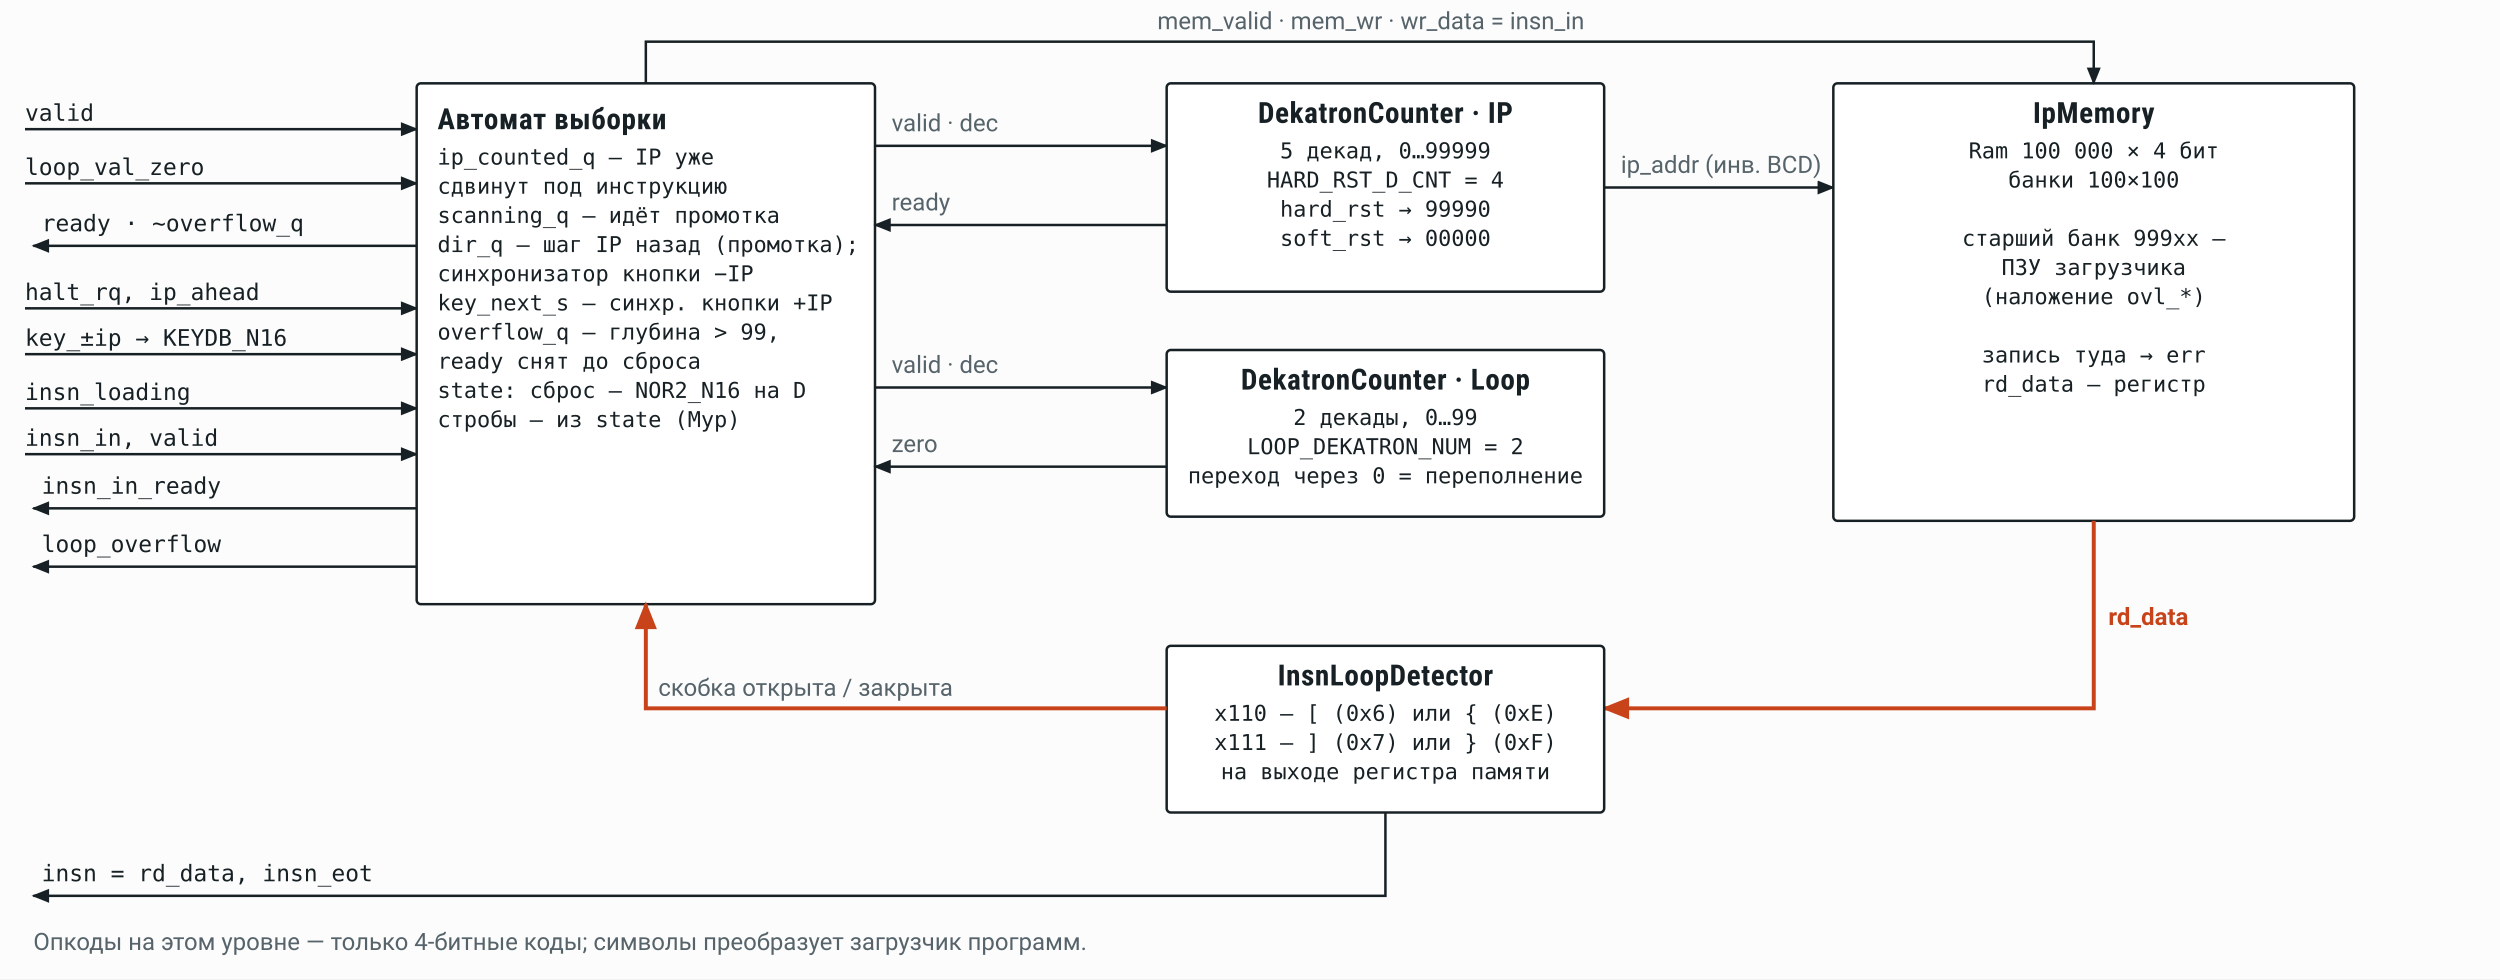
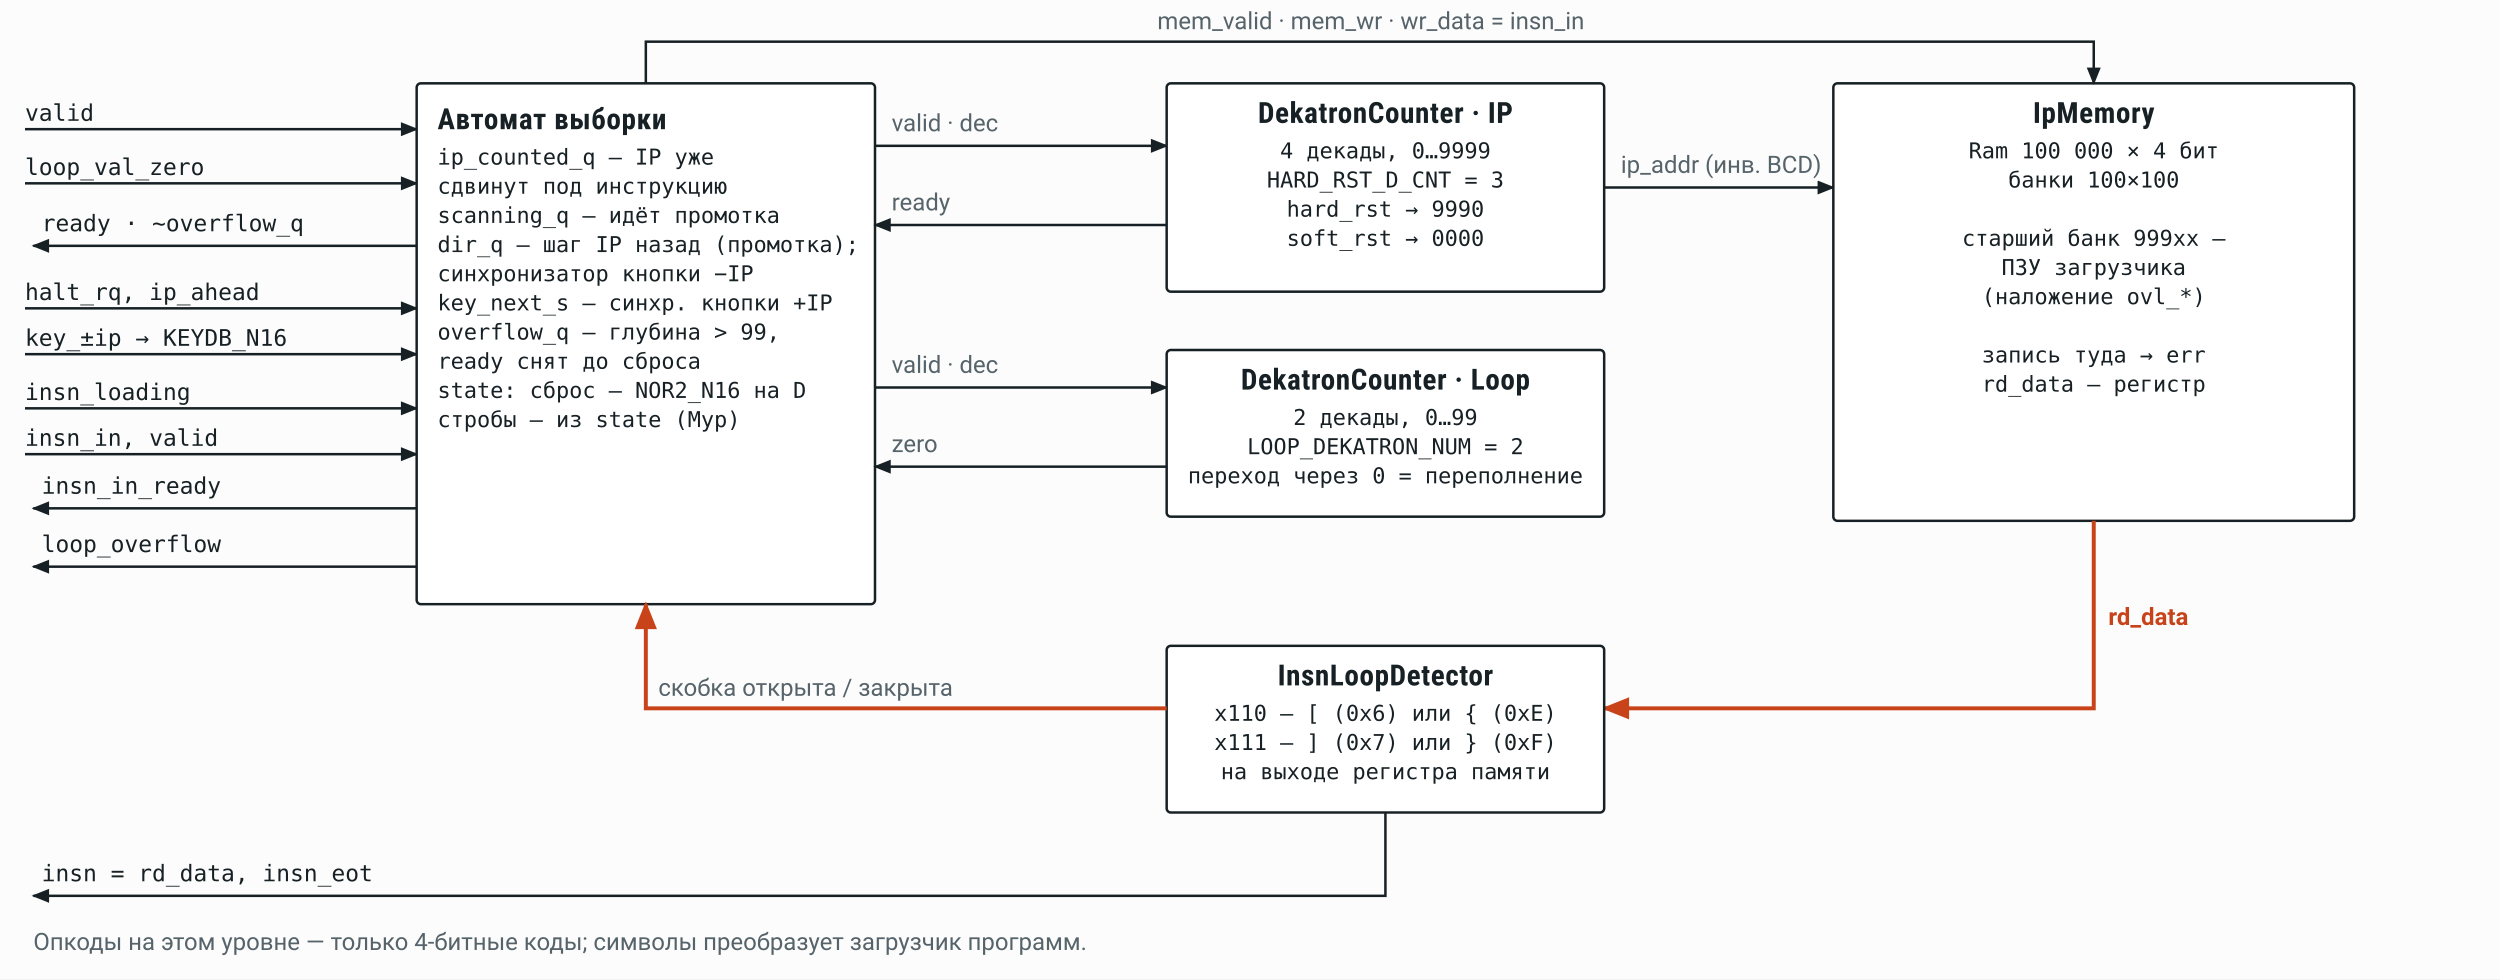
<svg xmlns="http://www.w3.org/2000/svg" viewBox="0 0 1200 470" width="1200" height="470" class="dg" role="img" aria-label="Линия выборки: автомат управляет счётчиком инструкций и счётчиком вложенности циклов, читает опкоды из памяти программ (опкод держит её выходной регистр) и по детектору скобок решает, нужна ли промотка тела цикла.">
  <style>
.dg { color: #172024; display: block; height: auto; color: #172024; }
.dg text { fill: currentColor; font-family: "PT Sans", "Segoe UI", Roboto, Helvetica, Arial, sans-serif; font-size: 11px; }
.dg .tt { font-family: "PT Sans Narrow", "Arial Narrow", "Roboto Condensed", Arial, sans-serif; font-weight: 700; font-size: 14px; letter-spacing: 0.02em; }
.dg .tm { font-family: "JetBrains Mono", "DejaVu Sans Mono", Consolas, "Liberation Mono", monospace; font-size: 10.5px; }
.dg .tl { fill: #56636a; font-size: 11.5px; }
.dg .tp { font-family: "JetBrains Mono", "DejaVu Sans Mono", Consolas, "Liberation Mono", monospace; font-size: 11px; }
.dg .tpi { font-family: "JetBrains Mono", "DejaVu Sans Mono", Consolas, "Liberation Mono", monospace; font-size: 10px; fill: #56636a; }
.dg .tn { fill: #56636a; font-size: 10.5px; }
.dg .tg { font-family: "JetBrains Mono", "DejaVu Sans Mono", Consolas, "Liberation Mono", monospace; font-size: 13px; font-weight: 700; }
.dg .ts { font-family: "JetBrains Mono", "DejaVu Sans Mono", Consolas, "Liberation Mono", monospace; font-size: 11.5px; font-weight: 600; }
.dg .tf { font-family: "PT Sans Narrow", "Arial Narrow", "Roboto Condensed", Arial, sans-serif; font-size: 13px; letter-spacing: 0.03em; fill: #56636a; }
.dg .tk { font-family: "PT Sans Narrow", "Arial Narrow", "Roboto Condensed", Arial, sans-serif; font-weight: 700; font-size: 14px; }
.dg .ti { font-family: "JetBrains Mono", "DejaVu Sans Mono", Consolas, "Liberation Mono", monospace; font-size: 8.5px; fill: #56636a; }
.dg .tnum { font-family: "JetBrains Mono", "DejaVu Sans Mono", Consolas, "Liberation Mono", monospace; font-size: 11px; font-weight: 700; fill: #c8431a; }
.dg .tacc { fill: #c8431a; font-weight: 700; font-size: 11.5px; }
.dg .blk { fill: #ffffff; stroke: currentColor; stroke-width: 1.2; }
.dg .blk-opt { fill: #ffffff; stroke: currentColor; stroke-width: 1.2; stroke-dasharray: 6 3; }
.dg .blk-acc { fill: rgba(200, 67, 26, 0.13); stroke: #c8431a; stroke-width: 1.6; }
.dg .frame { fill: none; stroke: #56636a; stroke-width: 1; stroke-dasharray: 2 4; }
.dg .w { fill: none; stroke: currentColor; stroke-width: 1.2; }
.dg .wd { fill: none; stroke: currentColor; stroke-width: 1.2; stroke-dasharray: 5 3; }
.dg .wacc { fill: none; stroke: #c8431a; stroke-width: 1.9; }
.dg .wbus { fill: none; stroke: currentColor; stroke-width: 3.2; }
.dg .wthin { fill: none; stroke: #56636a; stroke-width: 1; }
.dg .wv { fill: none; stroke: currentColor; stroke-width: 1.6; }
.dg .wvacc { fill: none; stroke: #c8431a; stroke-width: 2.1; }
.dg .grid { stroke: #c6cfcd; stroke-width: 1; }
.dg .ah { fill: currentColor; }
.dg .ahg { fill: #c8431a; }
.dg .ahw { fill: #a4126e; }
.dg .wwarn { fill: none; stroke: #a4126e; stroke-width: 1.8; stroke-dasharray: 6 3; }
.dg .twarn { fill: #a4126e; font-weight: 700; font-size: 11.5px; }
.dg .tl, .dg .tn, .dg .tacc, .dg .twarn { paint-order: stroke; stroke: #fbfcfb; stroke-width: 4px; stroke-linejoin: round; }
.dg .dot { fill: currentColor; }
.dg .dot-acc { fill: #c8431a; }
.dg .inv { fill: #ffffff; stroke: currentColor; stroke-width: 1.2; }
.dg .st { fill: #ffffff; stroke: currentColor; stroke-width: 1.3; }
.dg .st-acc { fill: rgba(200, 67, 26, 0.13); stroke: #c8431a; stroke-width: 1.9; }
.dg .st-dim { fill: #e3e9e8; stroke: #56636a; stroke-width: 1.1; stroke-dasharray: 4 3; }
.dg .anode { fill: #e3e9e8; stroke: #56636a; stroke-width: 1; }
.dg .kmain { fill: #ffffff; stroke: currentColor; stroke-width: 1.4; }
.dg .kga { fill: #ffffff; stroke: currentColor; stroke-width: 1.2; }
.dg .kgb { fill: #56636a; }
.dg .lit { fill: #c8431a; stroke: #c8431a; }
.dg .halo { fill: rgba(200, 67, 26, 0.13); }
.dg .tgt { fill: none; stroke: #c8431a; stroke-width: 1.3; stroke-dasharray: 3 3; }
.dg .seg { fill: #ffffff; stroke: currentColor; stroke-width: 1.1; }
.dg .seg-acc { fill: rgba(200, 67, 26, 0.13); stroke: #c8431a; stroke-width: 1.4; }
.dg .seg-off { fill: #e3e9e8; stroke: #56636a; stroke-width: 1; }
</style>
  <rect x="0" y="0" width="1200" height="470" fill="#fbfcfb" />
  <defs>
    <marker id="ipl-a" viewBox="0 0 10 10" refX="9" refY="5" markerWidth="7" markerHeight="7" orient="auto-start-reverse">
      <path d="M0,1 L10,5 L0,9 z" fill="#172024" stroke="none" stroke-width="0" class="ah" />
    </marker>
    <marker id="ipl-ag" viewBox="0 0 10 10" refX="9" refY="5" markerWidth="7" markerHeight="7" orient="auto-start-reverse">
      <path d="M0,1 L10,5 L0,9 z" fill="#c8431a" stroke="none" stroke-width="0" class="ahg" />
    </marker>
    <marker id="ipl-aw" viewBox="0 0 10 10" refX="9" refY="5" markerWidth="7" markerHeight="7" orient="auto-start-reverse">
      <path d="M0,1 L10,5 L0,9 z" fill="#a4126e" stroke="none" stroke-width="0" class="ahw" />
    </marker>
  </defs>
  <g transform="translate(0,0)">
    <text x="12" y="58" fill="#172024" font-size="11" font-family="sans-serif" class="tp" text-anchor="start">valid</text>
    <polyline points="12,62 200,62" fill="none" stroke="#172024" stroke-width="1.2" class="w" marker-end="url(#ipl-a)" />
    <text x="12" y="84" fill="#172024" font-size="11" font-family="sans-serif" class="tp" text-anchor="start">loop_val_zero</text>
    <polyline points="12,88 200,88" fill="none" stroke="#172024" stroke-width="1.2" class="w" marker-end="url(#ipl-a)" />
    <text x="12" y="144" fill="#172024" font-size="11" font-family="sans-serif" class="tp" text-anchor="start">halt_rq, ip_ahead</text>
    <polyline points="12,148 200,148" fill="none" stroke="#172024" stroke-width="1.2" class="w" marker-end="url(#ipl-a)" />
    <text x="12" y="166" fill="#172024" font-size="11" font-family="sans-serif" class="tp" text-anchor="start">key_±ip → KEYDB_N16</text>
    <polyline points="12,170 200,170" fill="none" stroke="#172024" stroke-width="1.2" class="w" marker-end="url(#ipl-a)" />
    <text x="12" y="192" fill="#172024" font-size="11" font-family="sans-serif" class="tp" text-anchor="start">insn_loading</text>
    <polyline points="12,196 200,196" fill="none" stroke="#172024" stroke-width="1.2" class="w" marker-end="url(#ipl-a)" />
    <text x="12" y="214" fill="#172024" font-size="11" font-family="sans-serif" class="tp" text-anchor="start">insn_in, valid</text>
    <polyline points="12,218 200,218" fill="none" stroke="#172024" stroke-width="1.2" class="w" marker-end="url(#ipl-a)" />
    <polyline points="200,118 16,118" fill="none" stroke="#172024" stroke-width="1.2" class="w" marker-end="url(#ipl-a)" />
    <text x="20" y="111" fill="#172024" font-size="11" font-family="sans-serif" class="tp" text-anchor="start">ready · ~overflow_q</text>
    <polyline points="200,244 16,244" fill="none" stroke="#172024" stroke-width="1.2" class="w" marker-end="url(#ipl-a)" />
    <text x="20" y="237" fill="#172024" font-size="11" font-family="sans-serif" class="tp" text-anchor="start">insn_in_ready</text>
    <polyline points="200,272 16,272" fill="none" stroke="#172024" stroke-width="1.2" class="w" marker-end="url(#ipl-a)" />
    <text x="20" y="265" fill="#172024" font-size="11" font-family="sans-serif" class="tp" text-anchor="start">loop_overflow</text>
    <rect x="200" y="40" width="220" height="250" rx="2" fill="#ffffff" stroke="#172024" stroke-width="1.2" class="blk" />
    <text x="210" y="62" fill="#172024" font-size="14" font-family="sans-serif" class="tt" text-anchor="start">Автомат выборки</text>
    <text x="210" y="79" fill="#172024" font-size="11" font-family="sans-serif" class="tm" text-anchor="start">ip_counted_q — IP уже</text>
    <text x="210" y="93" fill="#172024" font-size="11" font-family="sans-serif" class="tm" text-anchor="start">сдвинут под инструкцию</text>
    <text x="210" y="107" fill="#172024" font-size="11" font-family="sans-serif" class="tm" text-anchor="start">scanning_q — идёт промотка</text>
    <text x="210" y="121" fill="#172024" font-size="11" font-family="sans-serif" class="tm" text-anchor="start">dir_q — шаг IP назад (промотка);</text>
    <text x="210" y="135" fill="#172024" font-size="11" font-family="sans-serif" class="tm" text-anchor="start">синхронизатор кнопки −IP</text>
    <text x="210" y="149" fill="#172024" font-size="11" font-family="sans-serif" class="tm" text-anchor="start">key_next_s — синхр. кнопки +IP</text>
    <text x="210" y="163" fill="#172024" font-size="11" font-family="sans-serif" class="tm" text-anchor="start">overflow_q — глубина &gt; 99,</text>
    <text x="210" y="177" fill="#172024" font-size="11" font-family="sans-serif" class="tm" text-anchor="start">ready снят до сброса</text>
    <text x="210" y="191" fill="#172024" font-size="11" font-family="sans-serif" class="tm" text-anchor="start">state: сброс — NOR2_N16 на D</text>
    <text x="210" y="205" fill="#172024" font-size="11" font-family="sans-serif" class="tm" text-anchor="start">стробы — из state (Мур)</text>
    <polyline points="420,70 560,70" fill="none" stroke="#172024" stroke-width="1.2" class="w" marker-end="url(#ipl-a)" />
    <text x="428" y="63" fill="#56636a" font-size="11" font-family="sans-serif" class="tl" text-anchor="start">valid · dec</text>
    <polyline points="560,108 420,108" fill="none" stroke="#172024" stroke-width="1.2" class="w" marker-end="url(#ipl-a)" />
    <text x="428" y="101" fill="#56636a" font-size="11" font-family="sans-serif" class="tl" text-anchor="start">ready</text>
    <rect x="560" y="40" width="210" height="100" rx="2" fill="#ffffff" stroke="#172024" stroke-width="1.2" class="blk" />
    <text x="665" y="59" fill="#172024" font-size="14" font-family="sans-serif" class="tt" text-anchor="middle">DekatronCounter · IP</text>
-     <text x="665" y="76" fill="#172024" font-size="11" font-family="sans-serif" class="tm" text-anchor="middle">5 декад, 0…99999</text>
-     <text x="665" y="90" fill="#172024" font-size="11" font-family="sans-serif" class="tm" text-anchor="middle">HARD_RST_D_CNT = 4</text>
-     <text x="665" y="104" fill="#172024" font-size="11" font-family="sans-serif" class="tm" text-anchor="middle">hard_rst → 99990</text>
-     <text x="665" y="118" fill="#172024" font-size="11" font-family="sans-serif" class="tm" text-anchor="middle">soft_rst → 00000</text>
+     <text x="665" y="76" fill="#172024" font-size="11" font-family="sans-serif" class="tm" text-anchor="middle">4 декады, 0…9999</text>
+     <text x="665" y="90" fill="#172024" font-size="11" font-family="sans-serif" class="tm" text-anchor="middle">HARD_RST_D_CNT = 3</text>
+     <text x="665" y="104" fill="#172024" font-size="11" font-family="sans-serif" class="tm" text-anchor="middle">hard_rst → 9990</text>
+     <text x="665" y="118" fill="#172024" font-size="11" font-family="sans-serif" class="tm" text-anchor="middle">soft_rst → 0000</text>
    <polyline points="420,186 560,186" fill="none" stroke="#172024" stroke-width="1.2" class="w" marker-end="url(#ipl-a)" />
    <text x="428" y="179" fill="#56636a" font-size="11" font-family="sans-serif" class="tl" text-anchor="start">valid · dec</text>
    <polyline points="560,224 420,224" fill="none" stroke="#172024" stroke-width="1.2" class="w" marker-end="url(#ipl-a)" />
    <text x="428" y="217" fill="#56636a" font-size="11" font-family="sans-serif" class="tl" text-anchor="start">zero</text>
    <rect x="560" y="168" width="210" height="80" rx="2" fill="#ffffff" stroke="#172024" stroke-width="1.2" class="blk" />
    <text x="665" y="187" fill="#172024" font-size="14" font-family="sans-serif" class="tt" text-anchor="middle">DekatronCounter · Loop</text>
    <text x="665" y="204" fill="#172024" font-size="11" font-family="sans-serif" class="tm" text-anchor="middle">2 декады, 0…99</text>
    <text x="665" y="218" fill="#172024" font-size="11" font-family="sans-serif" class="tm" text-anchor="middle">LOOP_DEKATRON_NUM = 2</text>
    <text x="665" y="232" fill="#172024" font-size="11" font-family="sans-serif" class="tm" text-anchor="middle">переход через 0 = переполнение</text>
    <polyline points="770,90 880,90" fill="none" stroke="#172024" stroke-width="1.2" class="w" marker-end="url(#ipl-a)" />
    <text x="778" y="83" fill="#56636a" font-size="11" font-family="sans-serif" class="tl" text-anchor="start">ip_addr (инв. BCD)</text>
    <rect x="880" y="40" width="250" height="210" rx="2" fill="#ffffff" stroke="#172024" stroke-width="1.2" class="blk" />
    <text x="1005" y="59" fill="#172024" font-size="14" font-family="sans-serif" class="tt" text-anchor="middle">IpMemory</text>
    <text x="1005" y="76" fill="#172024" font-size="11" font-family="sans-serif" class="tm" text-anchor="middle">Ram 100 000 × 4 бит</text>
    <text x="1005" y="90" fill="#172024" font-size="11" font-family="sans-serif" class="tm" text-anchor="middle">банки 100×100</text>
    <text x="1005" y="104" fill="#172024" font-size="11" font-family="sans-serif" class="tm" text-anchor="middle" />
    <text x="1005" y="118" fill="#172024" font-size="11" font-family="sans-serif" class="tm" text-anchor="middle">старший банк 999xx —</text>
    <text x="1005" y="132" fill="#172024" font-size="11" font-family="sans-serif" class="tm" text-anchor="middle">ПЗУ загрузчика</text>
    <text x="1005" y="146" fill="#172024" font-size="11" font-family="sans-serif" class="tm" text-anchor="middle">(наложение ovl_*)</text>
    <text x="1005" y="160" fill="#172024" font-size="11" font-family="sans-serif" class="tm" text-anchor="middle" />
    <text x="1005" y="174" fill="#172024" font-size="11" font-family="sans-serif" class="tm" text-anchor="middle">запись туда → err</text>
    <text x="1005" y="188" fill="#172024" font-size="11" font-family="sans-serif" class="tm" text-anchor="middle">rd_data — регистр</text>
    <polyline points="310,40 310,20 1005,20 1005,40" fill="none" stroke="#172024" stroke-width="1.2" class="w" marker-end="url(#ipl-a)" />
    <text x="658" y="14" fill="#56636a" font-size="11" font-family="sans-serif" class="tl" text-anchor="middle">mem_valid · mem_wr · wr_data = insn_in</text>
    <polyline points="1005,250 1005,340 770,340" fill="none" stroke="#c8431a" stroke-width="1.9" class="wacc" marker-end="url(#ipl-ag)" />
    <text x="1012" y="300" fill="#c8431a" font-size="11" font-family="sans-serif" class="tacc" text-anchor="start">rd_data</text>
    <rect x="560" y="310" width="210" height="80" rx="2" fill="#ffffff" stroke="#172024" stroke-width="1.2" class="blk" />
    <text x="665" y="329" fill="#172024" font-size="14" font-family="sans-serif" class="tt" text-anchor="middle">InsnLoopDetector</text>
    <text x="665" y="346" fill="#172024" font-size="11" font-family="sans-serif" class="tm" text-anchor="middle">x110 — [ (0x6) или { (0xE)</text>
    <text x="665" y="360" fill="#172024" font-size="11" font-family="sans-serif" class="tm" text-anchor="middle">x111 — ] (0x7) или } (0xF)</text>
    <text x="665" y="374" fill="#172024" font-size="11" font-family="sans-serif" class="tm" text-anchor="middle">на выходе регистра памяти</text>
    <polyline points="560,340 310,340 310,290" fill="none" stroke="#c8431a" stroke-width="1.9" class="wacc" marker-end="url(#ipl-ag)" />
    <text x="316" y="334" fill="#56636a" font-size="11" font-family="sans-serif" class="tl" text-anchor="start">скобка открыта / закрыта</text>
    <polyline points="665,390 665,430 16,430" fill="none" stroke="#172024" stroke-width="1.2" class="w" marker-end="url(#ipl-a)" />
    <text x="20" y="423" fill="#172024" font-size="11" font-family="sans-serif" class="tp" text-anchor="start">insn = rd_data, insn_eot</text>
    <text x="16" y="456" fill="#56636a" font-size="11" font-family="sans-serif" class="tl" text-anchor="start">Опкоды на этом уровне — только 4-битные коды; символы преобразует загрузчик программ.</text>
  </g>
</svg>
